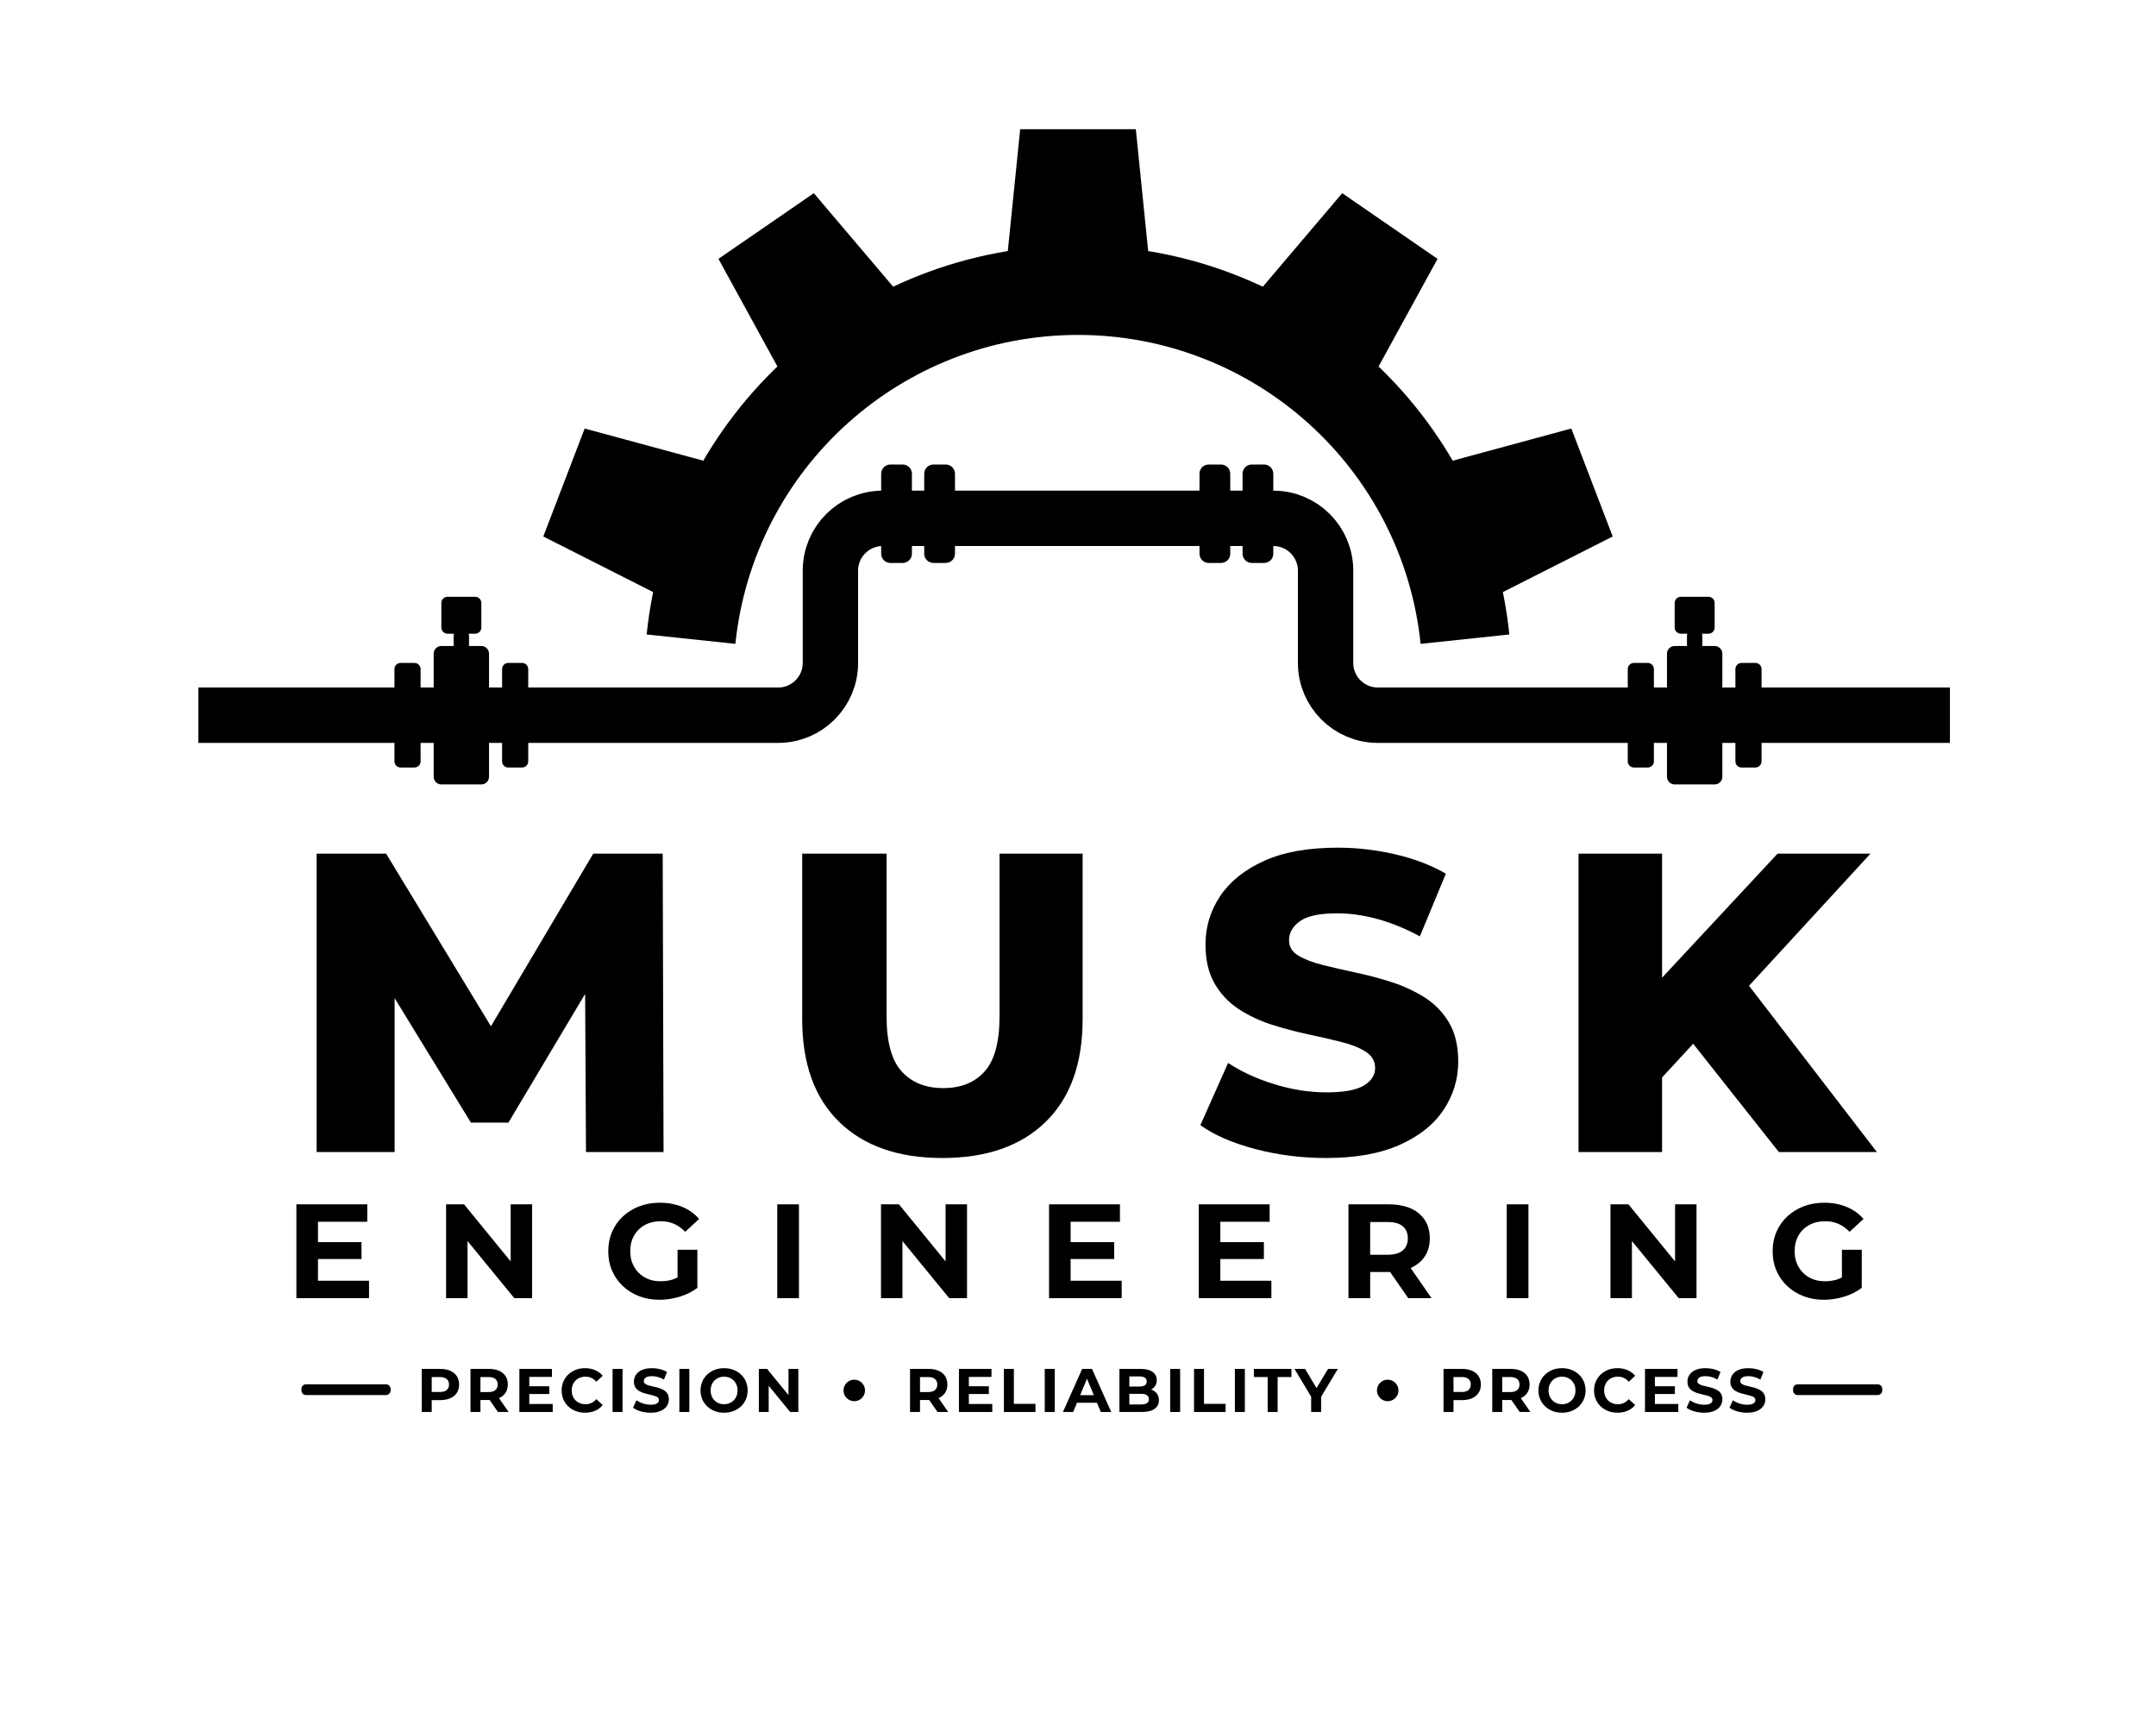
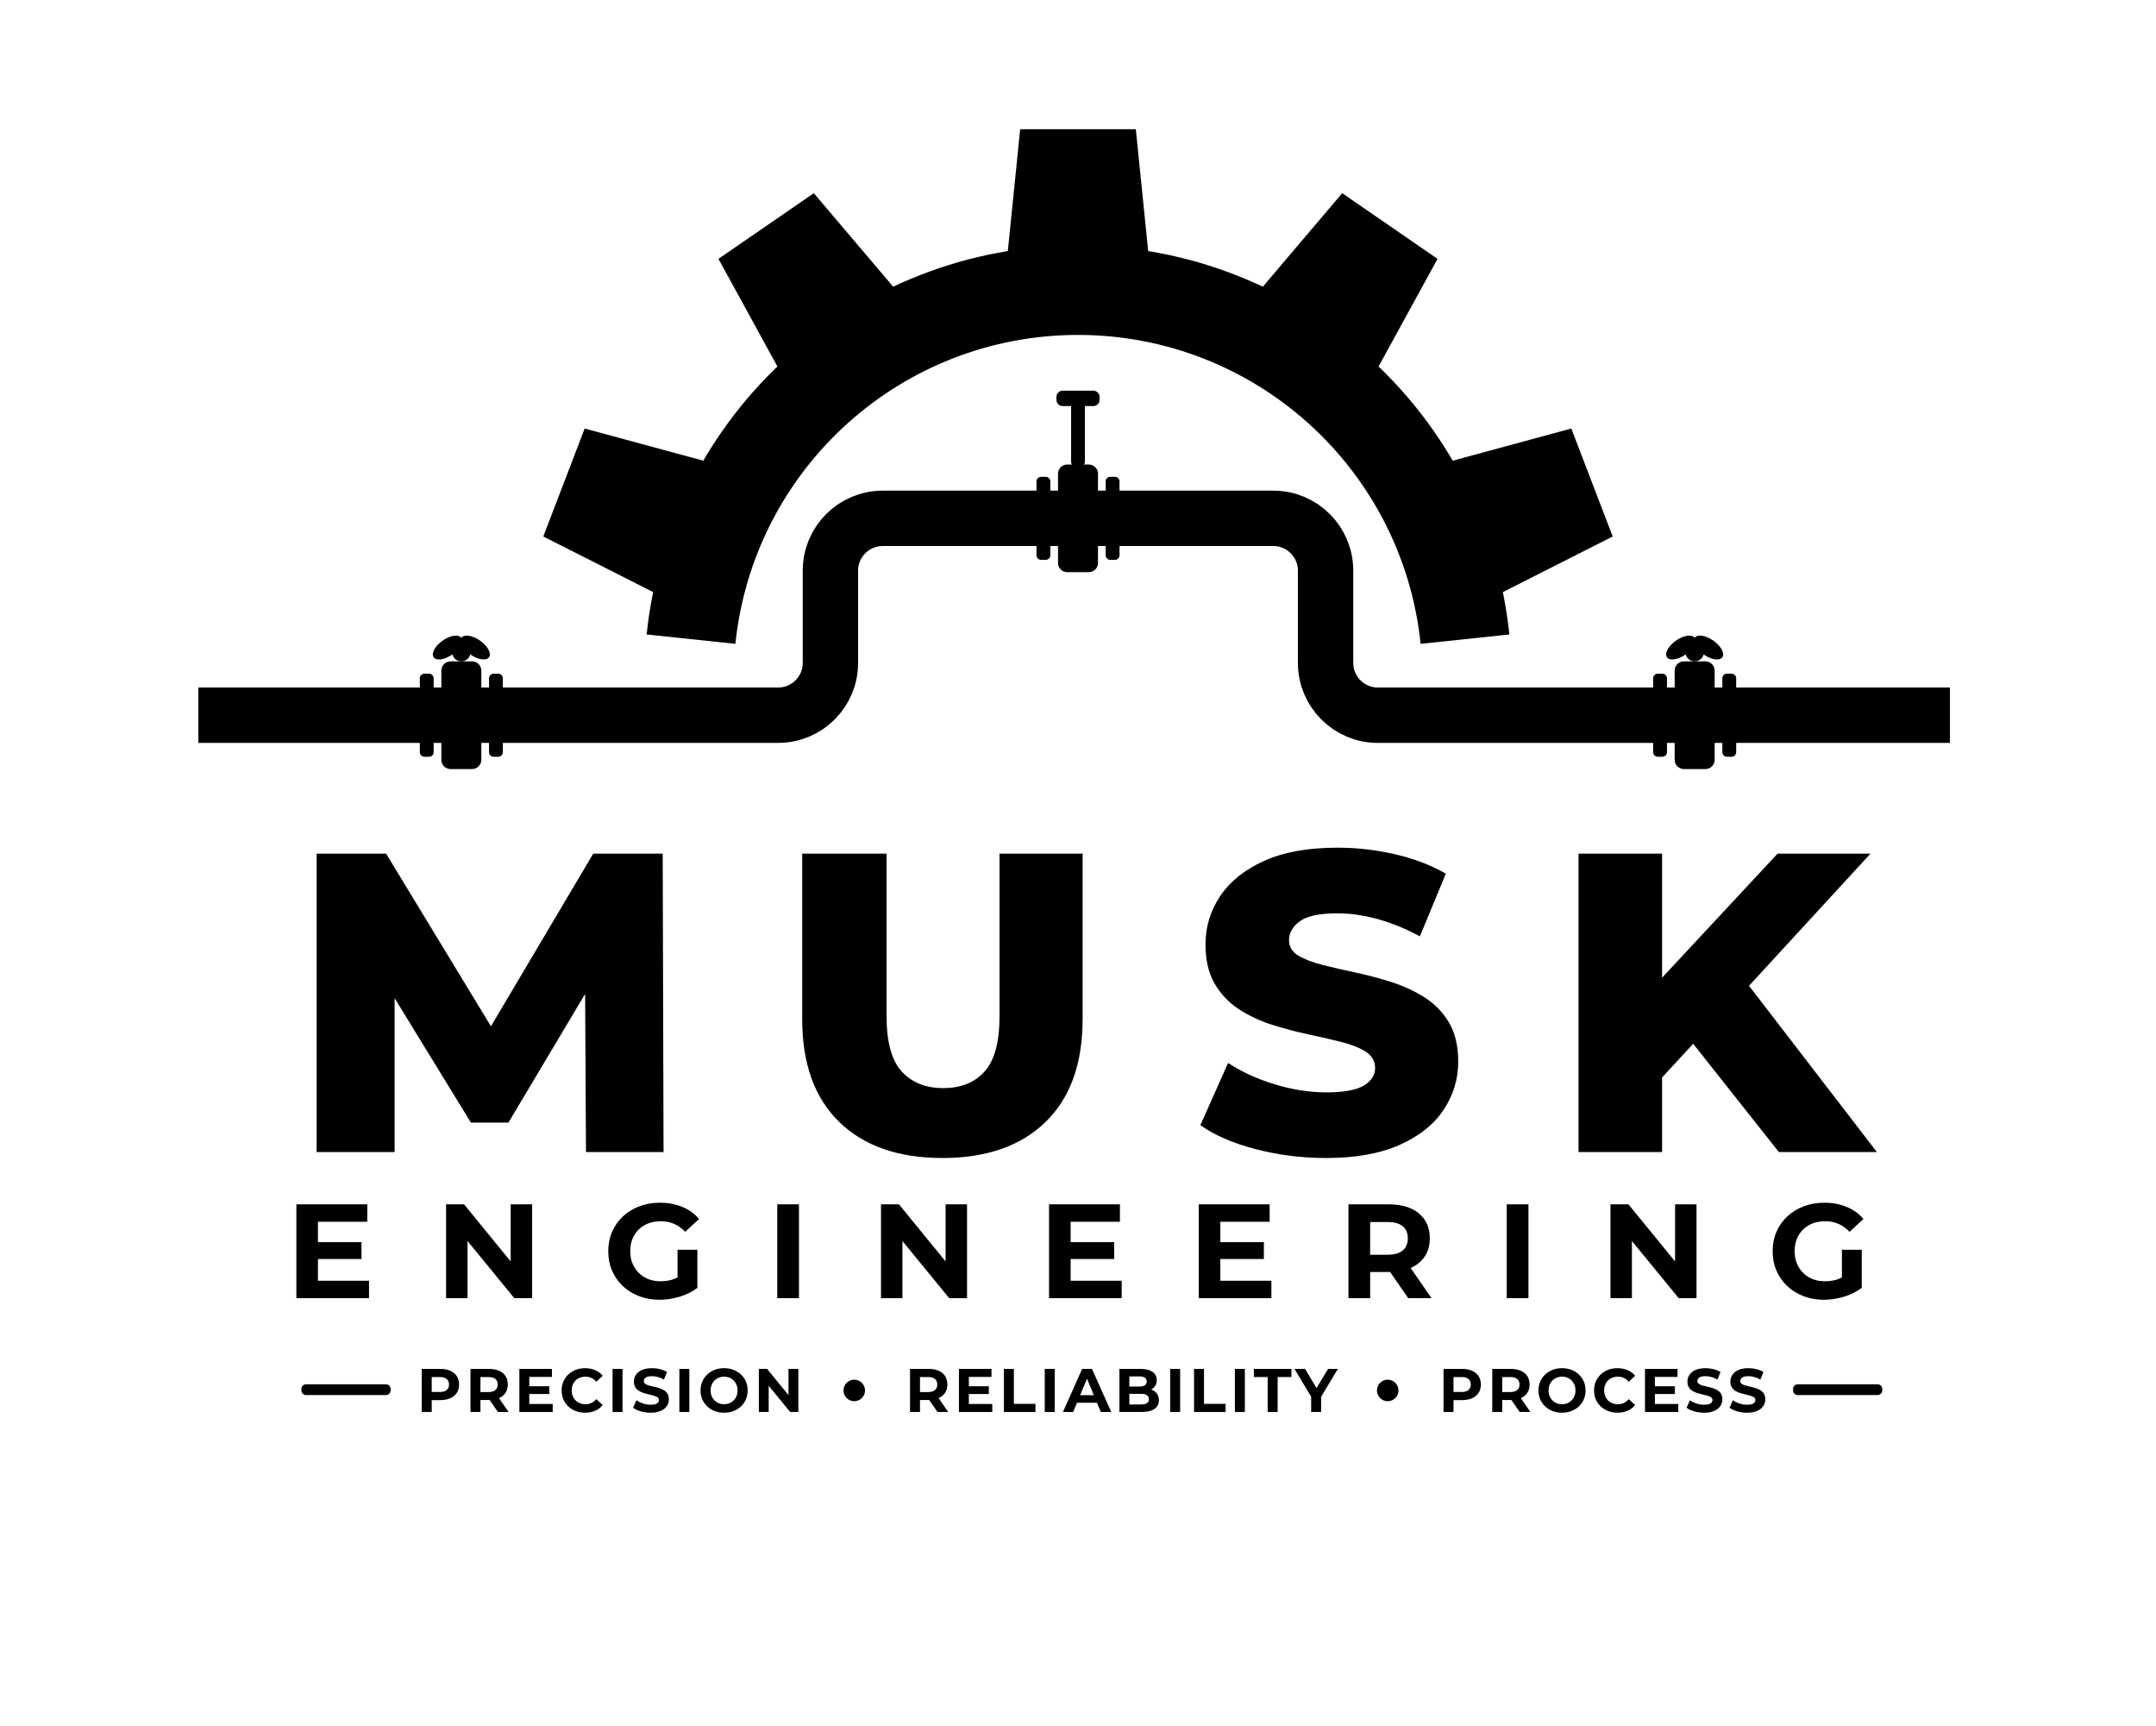
<svg xmlns="http://www.w3.org/2000/svg" viewBox="0 0 1402 1122" width="1402" height="1122">
  <path fill="#000000" d="M 420.5 412.5 A 282 282 0 0 1 981.5 412.5 L 923.8 418.6 A 224 224 0 0 0 478.2 418.6 Z M 427.6 386.4 L 353.3 348.8 L 380.2 278.6 L 460.6 300.4 Z M 507.2 241.3 L 467.2 168.3 L 529.2 125.6 L 583.1 189.1 Z M 655.0 166.8 L 663.4 84.0 L 738.6 84.0 L 747.0 166.8 Z M 818.9 189.1 L 872.8 125.6 L 934.8 168.3 L 894.8 241.3 Z M 941.4 300.4 L 1021.8 278.6 L 1048.7 348.8 L 974.4 386.4 Z" />
  <path d="M 129 465 L 506 465 A 34 34 0 0 0 540 431 L 540 371 A 34 34 0 0 1 574 337 L 828 337 A 34 34 0 0 1 862 371 L 862 431 A 34 34 0 0 0 896 465 L 1268 465" fill="none" stroke="#000000" stroke-width="36" />
-   <rect x="573.0" y="302.0" width="20.0" height="64.0" rx="6" fill="#000000" />
-   <rect x="601.0" y="302.0" width="20.0" height="64.0" rx="6" fill="#000000" />
-   <rect x="780.0" y="302.0" width="20.0" height="64.0" rx="6" fill="#000000" />
-   <rect x="808.0" y="302.0" width="20.0" height="64.0" rx="6" fill="#000000" />
-   <rect x="256.5" y="431.0" width="17.0" height="68.0" rx="4" fill="#000000" />
-   <rect x="326.5" y="431.0" width="17.0" height="68.0" rx="4" fill="#000000" />
-   <rect x="282.0" y="420.0" width="36.0" height="90.0" rx="5" fill="#000000" />
-   <rect x="295.0" y="411.0" width="10.0" height="13.0" rx="2" fill="#000000" />
-   <rect x="287.0" y="388.0" width="26.0" height="24.0" rx="4" fill="#000000" />
-   <rect x="1058.5" y="431.0" width="17.0" height="68.0" rx="4" fill="#000000" />
-   <rect x="1128.5" y="431.0" width="17.0" height="68.0" rx="4" fill="#000000" />
-   <rect x="1084.0" y="420.0" width="36.0" height="90.0" rx="5" fill="#000000" />
-   <rect x="1097.0" y="411.0" width="10.0" height="13.0" rx="2" fill="#000000" />
-   <rect x="1089.0" y="388.0" width="26.0" height="24.0" rx="4" fill="#000000" />
+   <rect x="273.0" y="438.0" width="9.0" height="54.0" rx="3" fill="#000000" />
+   <rect x="318.0" y="438.0" width="9.0" height="54.0" rx="3" fill="#000000" />
+   <rect x="287.0" y="430.0" width="26.0" height="70.0" rx="6" fill="#000000" />
+   <ellipse cx="291.0" cy="421.0" rx="11.0" ry="5.5" fill="#000000" transform="rotate(-35 291.0 421.0)" />
+   <ellipse cx="309.0" cy="421.0" rx="11.0" ry="5.5" fill="#000000" transform="rotate(35 309.0 421.0)" />
+   <circle cx="300.0" cy="424.0" r="6.0" fill="#000000" />
+   <rect x="1075.0" y="438.0" width="9.0" height="54.0" rx="3" fill="#000000" />
+   <rect x="1120.0" y="438.0" width="9.0" height="54.0" rx="3" fill="#000000" />
+   <rect x="1089.0" y="430.0" width="26.0" height="70.0" rx="6" fill="#000000" />
+   <ellipse cx="1093.0" cy="421.0" rx="11.0" ry="5.5" fill="#000000" transform="rotate(-35 1093.0 421.0)" />
+   <ellipse cx="1111.0" cy="421.0" rx="11.0" ry="5.5" fill="#000000" transform="rotate(35 1111.0 421.0)" />
+   <circle cx="1102.0" cy="424.0" r="6.0" fill="#000000" />
+   <rect x="674.0" y="310.0" width="9.0" height="54.0" rx="3" fill="#000000" />
+   <rect x="719.0" y="310.0" width="9.0" height="54.0" rx="3" fill="#000000" />
+   <rect x="688.0" y="302.0" width="26.0" height="70.0" rx="6" fill="#000000" />
+   <rect x="696.5" y="258.0" width="9.0" height="46.0" rx="4" fill="#000000" />
+   <rect x="687.0" y="254.0" width="28.0" height="10.0" rx="4" fill="#000000" />
  <g fill="#000000">
    <path transform="translate(186.50,749) scale(0.277143,-0.277143)" d="M70 0V700H233L479 295L719 700H882L884 0H702L700 371L520 69H432L253 361V0Z" />
    <path transform="translate(503.91,749) scale(0.277143,-0.277143)" d="M393 -14Q238 -14 151.0 70.5Q64 155 64 312V700H262V318Q262 228 297.5 189.0Q333 150 395 150Q457 150 492.0 189.0Q527 228 527 318V700H722V312Q722 155 635.0 70.5Q548 -14 393 -14Z" />
    <path transform="translate(774.76,749) scale(0.277143,-0.277143)" d="M316 -14Q230 -14 150.0 7.0Q70 28 21 63L86 209Q133 178 195.0 159.0Q257 140 317 140Q378 140 404.5 156.0Q431 172 431 197Q431 221 409.5 235.0Q388 249 352.5 258.0Q317 267 274.5 276.0Q232 285 189.5 298.5Q147 312 111.5 335.0Q76 358 54.5 395.0Q33 432 33 487Q33 549 67.5 600.5Q102 652 170.5 683.0Q239 714 343 714Q411 714 478.0 698.5Q545 683 597 653L536 506Q486 533 437.0 546.5Q388 560 342 560Q280 560 254.5 541.5Q229 523 229 497Q229 474 250.5 461.0Q272 448 307.5 439.0Q343 430 385.5 421.0Q428 412 470.0 398.5Q512 385 547.5 362.5Q583 340 604.5 303.5Q626 267 626 212Q626 151 592.0 99.5Q558 48 489.0 17.0Q420 -14 316 -14Z" />
    <path transform="translate(1007.09,749) scale(0.277143,-0.277143)" d="M70 0V700H266V409L537 700H755L470 390L770 0H540L339 254L266 175V0Z" />
  </g>
  <g fill="#000000">
    <path transform="translate(185.50,844) scale(0.087143,-0.087143)" d="M83 0V700H612V570H244V418H569V292H244V130H625V0Z" />
    <path transform="translate(282.85,844) scale(0.087143,-0.087143)" d="M83 0V700H217L565 274V700H725V0H592L243 426V0Z" />
    <path transform="translate(392.14,844) scale(0.087143,-0.087143)" d="M421 -12Q338 -12 268.5 15.0Q199 42 147.5 90.5Q96 139 67.5 205.0Q39 271 39 350Q39 429 67.5 495.0Q96 561 148.0 609.5Q200 658 270.0 685.0Q340 712 424 712Q516 712 591.0 681.0Q666 650 717 591L613 495Q538 574 432 574Q364 574 312.5 546.0Q261 518 232.0 467.5Q203 417 203 350Q203 285 232.0 234.0Q261 183 312.0 154.5Q363 126 430 126Q463 126 494.5 132.5Q526 139 556 155V361H704V77Q646 33 571.0 10.5Q496 -12 421 -12Z" />
    <path transform="translate(498.20,844) scale(0.087143,-0.087143)" d="M83 0V700H245V0Z" />
    <path transform="translate(565.66,844) scale(0.087143,-0.087143)" d="M83 0V700H217L565 274V700H725V0H592L243 426V0Z" />
    <path transform="translate(674.94,844) scale(0.087143,-0.087143)" d="M83 0V700H612V570H244V418H569V292H244V130H625V0Z" />
    <path transform="translate(772.29,844) scale(0.087143,-0.087143)" d="M83 0V700H612V570H244V418H569V292H244V130H625V0Z" />
    <path transform="translate(869.64,844) scale(0.087143,-0.087143)" d="M83 0V700H382Q528 700 609.0 632.0Q690 564 690 446Q690 368 652.5 311.5Q615 255 547 225L703 0H529L394 195Q390 195 386 195H245V0ZM245 324H377Q451 324 488.5 356.5Q526 389 526 446Q526 504 488.5 536.0Q451 568 377 568H245Z" />
    <path transform="translate(972.57,844) scale(0.087143,-0.087143)" d="M83 0V700H245V0Z" />
    <path transform="translate(1040.03,844) scale(0.087143,-0.087143)" d="M83 0V700H217L565 274V700H725V0H592L243 426V0Z" />
    <path transform="translate(1149.31,844) scale(0.087143,-0.087143)" d="M421 -12Q338 -12 268.5 15.0Q199 42 147.5 90.5Q96 139 67.5 205.0Q39 271 39 350Q39 429 67.5 495.0Q96 561 148.0 609.5Q200 658 270.0 685.0Q340 712 424 712Q516 712 591.0 681.0Q666 650 717 591L613 495Q538 574 432 574Q364 574 312.5 546.0Q261 518 232.0 467.5Q203 417 203 350Q203 285 232.0 234.0Q261 183 312.0 154.5Q363 126 430 126Q463 126 494.5 132.5Q526 139 556 155V361H704V77Q646 33 571.0 10.5Q496 -12 421 -12Z" />
  </g>
  <rect x="196.0" y="900.0" width="58.0" height="7.0" rx="3" fill="#000000" />
  <g fill="#000000">
    <path transform="translate(270.94,918) scale(0.04,-0.04)" d="M83 0V700H386Q479 700 547.5 669.5Q616 639 653.0 582.0Q690 525 690 446Q690 368 653.0 311.0Q616 254 547.5 223.5Q479 193 386 193H245V0ZM245 325H377Q451 325 488.5 357.0Q526 389 526 446Q526 504 488.5 536.0Q451 568 377 568H245Z" />
    <path transform="translate(302.62,918) scale(0.04,-0.04)" d="M83 0V700H382Q528 700 609.0 632.0Q690 564 690 446Q690 368 652.5 311.5Q615 255 547 225L703 0H529L394 195Q390 195 386 195H245V0ZM245 324H377Q451 324 488.5 356.5Q526 389 526 446Q526 504 488.5 536.0Q451 568 377 568H245Z" />
    <path transform="translate(334.42,918) scale(0.04,-0.04)" d="M83 0V700H612V570H244V418H569V292H244V130H625V0Z" />
    <path transform="translate(363.66,918) scale(0.04,-0.04)" d="M418 -12Q337 -12 267.5 15.0Q198 42 147.0 90.5Q96 139 67.5 205.0Q39 271 39 350Q39 429 67.5 495.0Q96 561 147.5 609.5Q199 658 268.0 685.0Q337 712 419 712Q510 712 584.0 680.0Q658 648 707 588L603 492Q531 574 427 574Q361 574 310.5 545.5Q260 517 231.5 466.5Q203 416 203 350Q203 284 231.5 233.5Q260 183 310.5 154.5Q361 126 427 126Q531 126 603 209L707 113Q658 52 584.0 20.0Q510 -12 418 -12Z" />
    <path transform="translate(395.02,918) scale(0.04,-0.04)" d="M83 0V700H245V0Z" />
    <path transform="translate(410.54,918) scale(0.04,-0.04)" d="M313 -12Q229 -12 152.0 10.5Q75 33 28 69L83 191Q127 159 189.0 138.5Q251 118 314 118Q386 118 417.5 139.0Q449 160 449 193Q449 221 427.0 237.5Q405 254 368.5 264.5Q332 275 289.0 284.5Q246 294 202.5 307.5Q159 321 122.5 343.5Q86 366 64.0 402.5Q42 439 42 494Q42 554 74.5 603.5Q107 653 172.5 682.5Q238 712 337 712Q403 712 467.0 696.0Q531 680 580 650L530 527Q481 555 431.5 568.5Q382 582 336 582Q264 582 233.5 558.5Q203 535 203 502Q203 475 225.0 458.5Q247 442 283.0 431.5Q319 421 362.5 412.0Q406 403 449.5 389.5Q493 376 529.5 354.0Q566 332 588.0 296.0Q610 260 610 205Q610 146 577.5 97.0Q545 48 479.0 18.0Q413 -12 313 -12Z" />
    <path transform="translate(438.46,918) scale(0.04,-0.04)" d="M83 0V700H245V0Z" />
    <path transform="translate(453.98,918) scale(0.04,-0.04)" d="M422 -12Q339 -12 269.5 15.0Q200 42 148.0 91.0Q96 140 67.5 206.0Q39 272 39 350Q39 428 67.5 494.0Q96 560 148.0 609.0Q200 658 269.5 685.0Q339 712 422 712Q505 712 574.5 685.0Q644 658 696.0 609.5Q748 561 776.5 494.5Q805 428 805 350Q805 272 776.5 205.5Q748 139 696.0 90.5Q644 42 574.5 15.0Q505 -12 422 -12ZM422 126Q484 126 533.5 154.5Q583 183 612.0 233.5Q641 284 641 350Q641 416 612.0 466.5Q583 517 533.5 545.5Q484 574 422 574Q360 574 310.5 545.5Q261 517 232.0 466.5Q203 416 203 350Q203 284 232.0 233.5Q261 183 310.5 154.5Q360 126 422 126Z" />
    <path transform="translate(490.14,918) scale(0.04,-0.04)" d="M83 0V700H217L565 274V700H725V0H592L243 426V0Z" />
  </g>
  <circle cx="555.5" cy="904" r="7" fill="#000000" />
  <g fill="#000000">
    <path transform="translate(588.46,918) scale(0.04,-0.04)" d="M83 0V700H382Q528 700 609.0 632.0Q690 564 690 446Q690 368 652.5 311.5Q615 255 547 225L703 0H529L394 195Q390 195 386 195H245V0ZM245 324H377Q451 324 488.5 356.5Q526 389 526 446Q526 504 488.5 536.0Q451 568 377 568H245Z" />
    <path transform="translate(620.26,918) scale(0.04,-0.04)" d="M83 0V700H612V570H244V418H569V292H244V130H625V0Z" />
    <path transform="translate(649.50,918) scale(0.04,-0.04)" d="M83 0V700H245V132H596V0Z" />
    <path transform="translate(676.06,918) scale(0.04,-0.04)" d="M83 0V700H245V0Z" />
    <path transform="translate(691.58,918) scale(0.04,-0.04)" d="M-9 0 303 700H463L776 0H606L544 150H219L157 0ZM270 273H493L382 540Z" />
    <path transform="translate(724.62,918) scale(0.04,-0.04)" d="M83 0V700H425Q557 700 623.5 650.0Q690 600 690 518Q690 465 665.5 426.0Q641 387 598 364Q656 345 690.5 301.0Q725 257 725 191Q725 101 654.0 50.5Q583 0 445 0ZM244 122H433Q496 122 529.0 142.5Q562 163 562 208Q562 295 433 295H244ZM244 413H405Q527 413 527 496Q527 578 405 578H244Z" />
    <path transform="translate(757.62,918) scale(0.04,-0.04)" d="M83 0V700H245V0Z" />
    <path transform="translate(773.14,918) scale(0.04,-0.04)" d="M83 0V700H245V132H596V0Z" />
    <path transform="translate(799.70,918) scale(0.04,-0.04)" d="M83 0V700H245V0Z" />
    <path transform="translate(815.22,918) scale(0.04,-0.04)" d="M228 0V568H4V700H614V568H390V0Z" />
    <path transform="translate(842.34,918) scale(0.04,-0.04)" d="M257 0V249L-14 700H158L344 389L532 700H691L419 248V0Z" />
  </g>
  <circle cx="902.4" cy="904" r="7" fill="#000000" />
  <g fill="#000000">
    <path transform="translate(935.38,918) scale(0.04,-0.04)" d="M83 0V700H386Q479 700 547.5 669.5Q616 639 653.0 582.0Q690 525 690 446Q690 368 653.0 311.0Q616 254 547.5 223.5Q479 193 386 193H245V0ZM245 325H377Q451 325 488.5 357.0Q526 389 526 446Q526 504 488.5 536.0Q451 568 377 568H245Z" />
    <path transform="translate(967.06,918) scale(0.04,-0.04)" d="M83 0V700H382Q528 700 609.0 632.0Q690 564 690 446Q690 368 652.5 311.5Q615 255 547 225L703 0H529L394 195Q390 195 386 195H245V0ZM245 324H377Q451 324 488.5 356.5Q526 389 526 446Q526 504 488.5 536.0Q451 568 377 568H245Z" />
    <path transform="translate(998.86,918) scale(0.04,-0.04)" d="M422 -12Q339 -12 269.5 15.0Q200 42 148.0 91.0Q96 140 67.5 206.0Q39 272 39 350Q39 428 67.5 494.0Q96 560 148.0 609.0Q200 658 269.5 685.0Q339 712 422 712Q505 712 574.5 685.0Q644 658 696.0 609.5Q748 561 776.5 494.5Q805 428 805 350Q805 272 776.5 205.5Q748 139 696.0 90.5Q644 42 574.5 15.0Q505 -12 422 -12ZM422 126Q484 126 533.5 154.5Q583 183 612.0 233.5Q641 284 641 350Q641 416 612.0 466.5Q583 517 533.5 545.5Q484 574 422 574Q360 574 310.5 545.5Q261 517 232.0 466.5Q203 416 203 350Q203 284 232.0 233.5Q261 183 310.5 154.5Q360 126 422 126Z" />
    <path transform="translate(1035.02,918) scale(0.04,-0.04)" d="M418 -12Q337 -12 267.5 15.0Q198 42 147.0 90.5Q96 139 67.5 205.0Q39 271 39 350Q39 429 67.5 495.0Q96 561 147.5 609.5Q199 658 268.0 685.0Q337 712 419 712Q510 712 584.0 680.0Q658 648 707 588L603 492Q531 574 427 574Q361 574 310.5 545.5Q260 517 231.5 466.5Q203 416 203 350Q203 284 231.5 233.5Q260 183 310.5 154.5Q361 126 427 126Q531 126 603 209L707 113Q658 52 584.0 20.0Q510 -12 418 -12Z" />
    <path transform="translate(1066.38,918) scale(0.04,-0.04)" d="M83 0V700H612V570H244V418H569V292H244V130H625V0Z" />
    <path transform="translate(1095.62,918) scale(0.04,-0.04)" d="M313 -12Q229 -12 152.0 10.5Q75 33 28 69L83 191Q127 159 189.0 138.5Q251 118 314 118Q386 118 417.5 139.0Q449 160 449 193Q449 221 427.0 237.5Q405 254 368.5 264.5Q332 275 289.0 284.5Q246 294 202.5 307.5Q159 321 122.5 343.5Q86 366 64.0 402.5Q42 439 42 494Q42 554 74.5 603.5Q107 653 172.5 682.5Q238 712 337 712Q403 712 467.0 696.0Q531 680 580 650L530 527Q481 555 431.5 568.5Q382 582 336 582Q264 582 233.5 558.5Q203 535 203 502Q203 475 225.0 458.5Q247 442 283.0 431.5Q319 421 362.5 412.0Q406 403 449.5 389.5Q493 376 529.5 354.0Q566 332 588.0 296.0Q610 260 610 205Q610 146 577.5 97.0Q545 48 479.0 18.0Q413 -12 313 -12Z" />
    <path transform="translate(1123.54,918) scale(0.04,-0.04)" d="M313 -12Q229 -12 152.0 10.5Q75 33 28 69L83 191Q127 159 189.0 138.5Q251 118 314 118Q386 118 417.5 139.0Q449 160 449 193Q449 221 427.0 237.5Q405 254 368.5 264.5Q332 275 289.0 284.5Q246 294 202.5 307.5Q159 321 122.5 343.5Q86 366 64.0 402.5Q42 439 42 494Q42 554 74.5 603.5Q107 653 172.5 682.5Q238 712 337 712Q403 712 467.0 696.0Q531 680 580 650L530 527Q481 555 431.5 568.5Q382 582 336 582Q264 582 233.5 558.5Q203 535 203 502Q203 475 225.0 458.5Q247 442 283.0 431.5Q319 421 362.5 412.0Q406 403 449.5 389.5Q493 376 529.5 354.0Q566 332 588.0 296.0Q610 260 610 205Q610 146 577.5 97.0Q545 48 479.0 18.0Q413 -12 313 -12Z" />
  </g>
  <rect x="1166.0" y="900.0" width="58.0" height="7.0" rx="3" fill="#000000" />
</svg>
